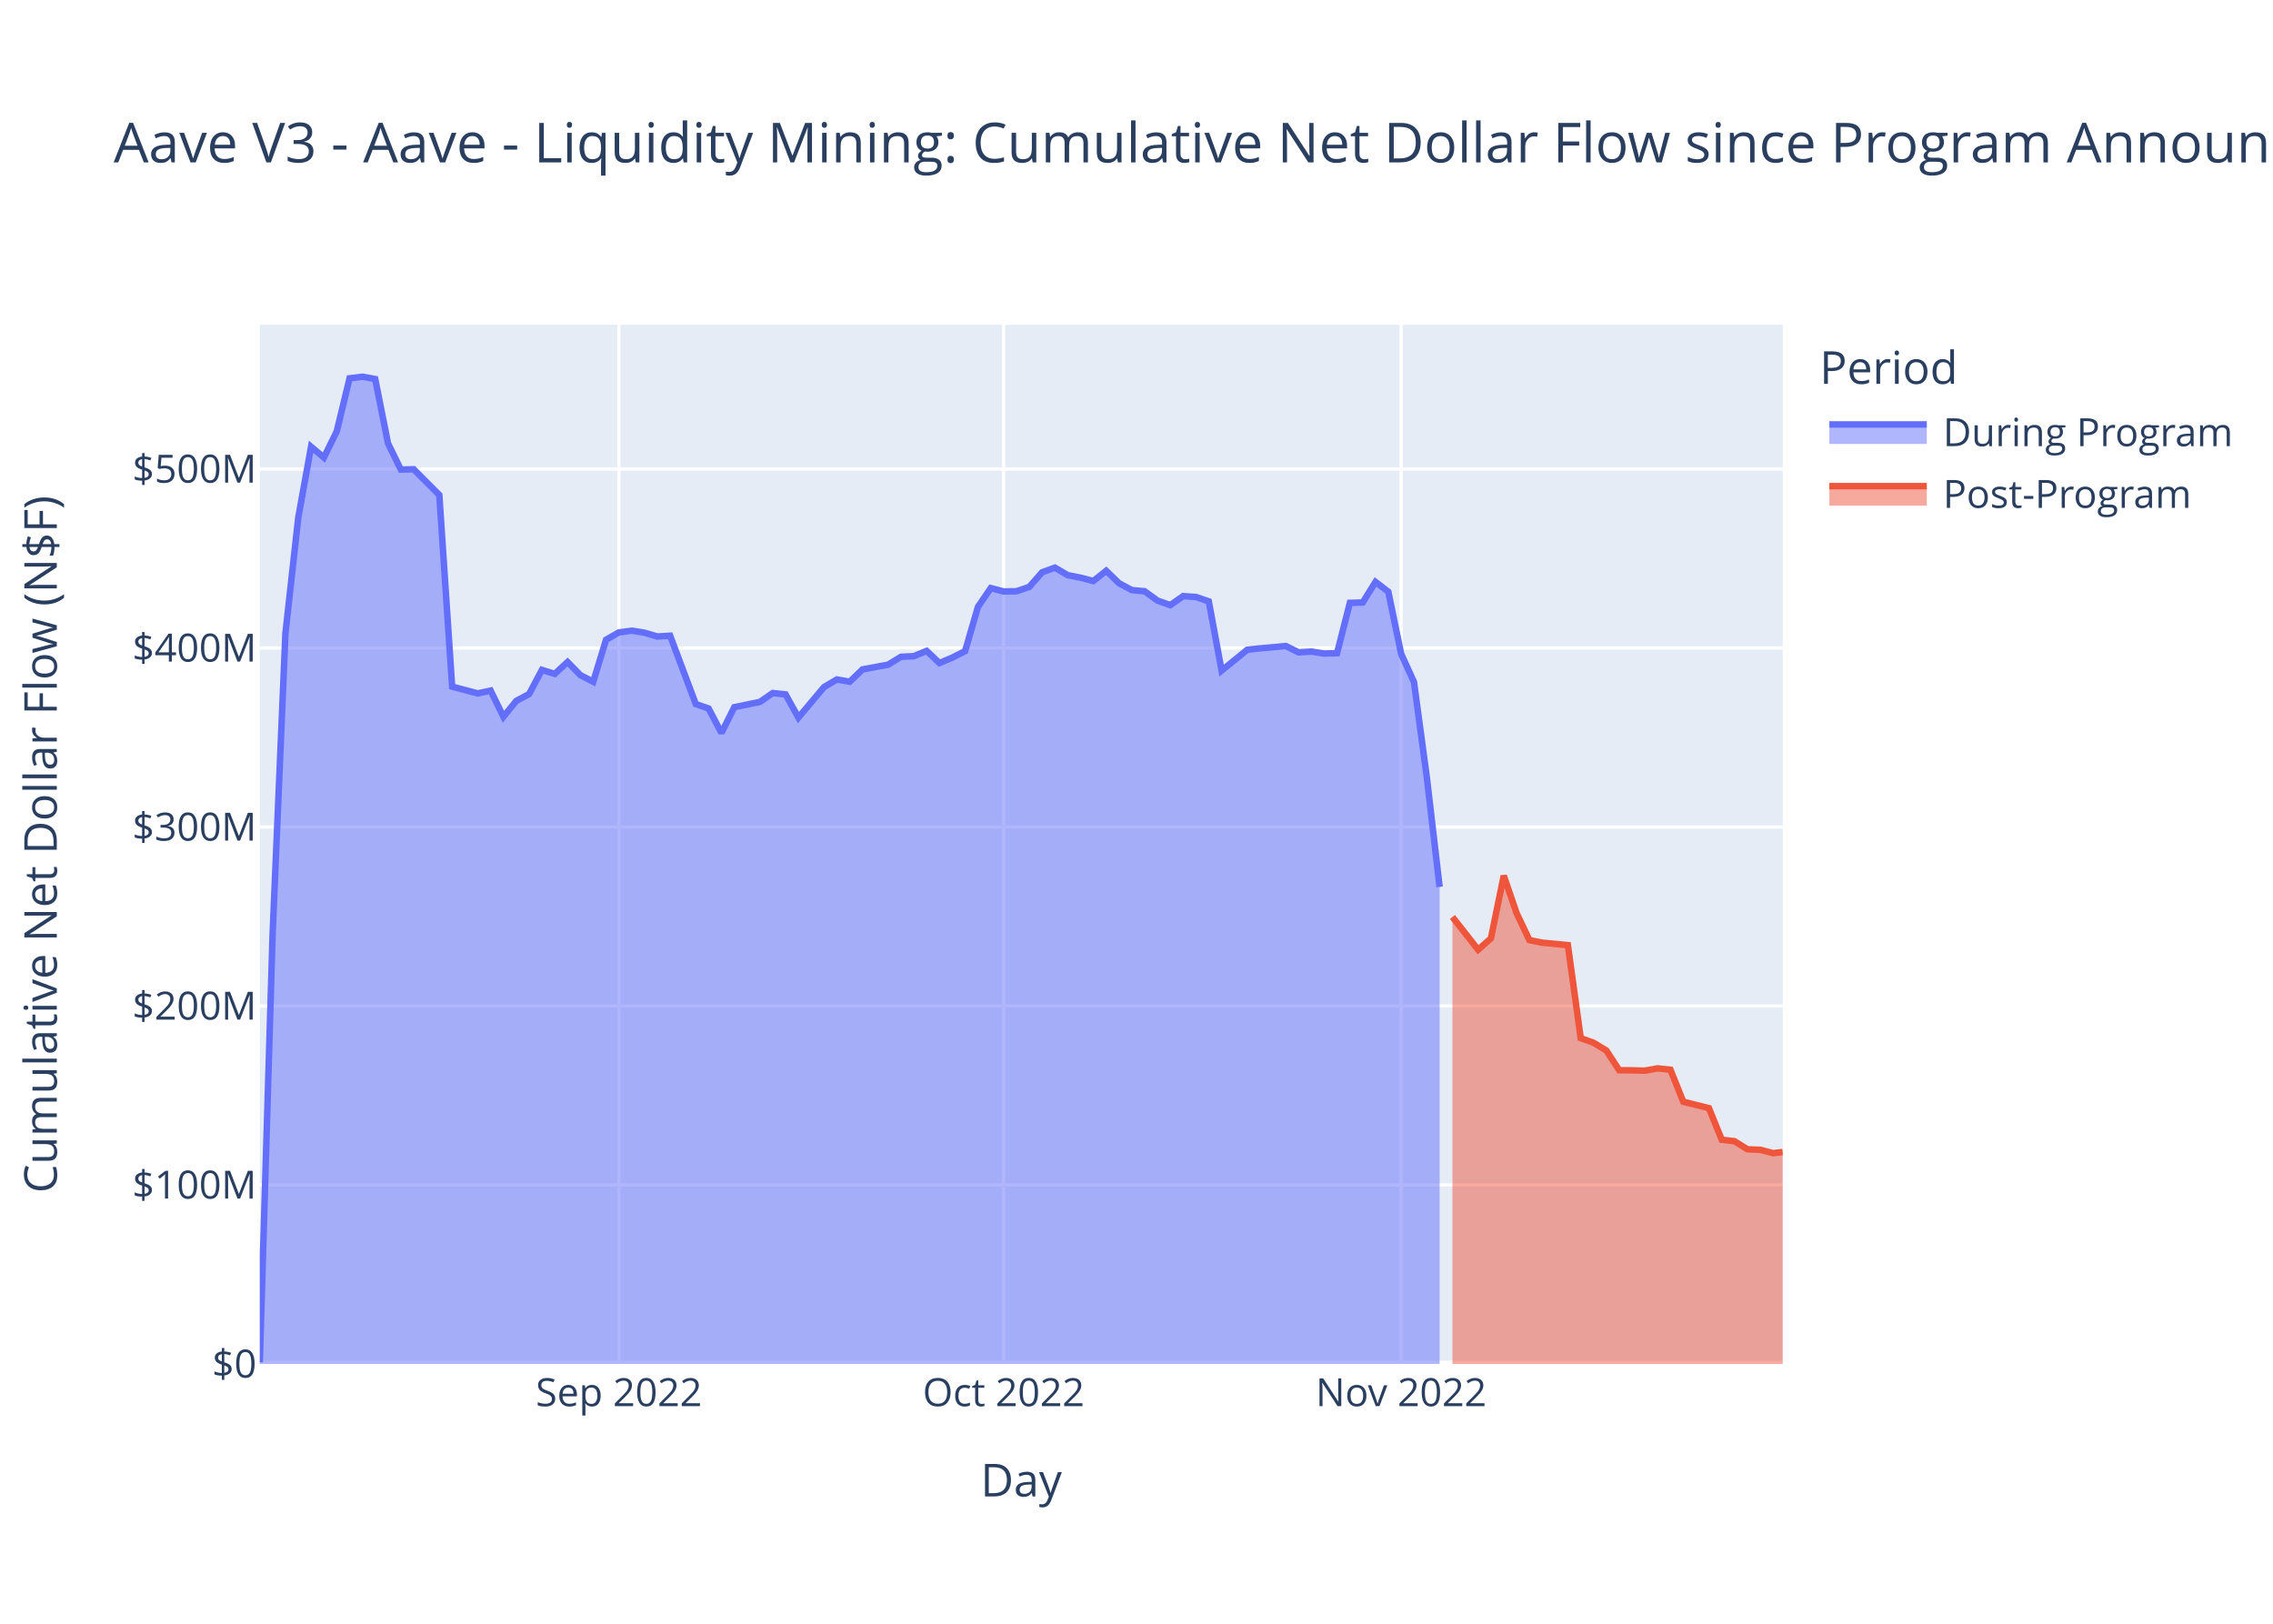
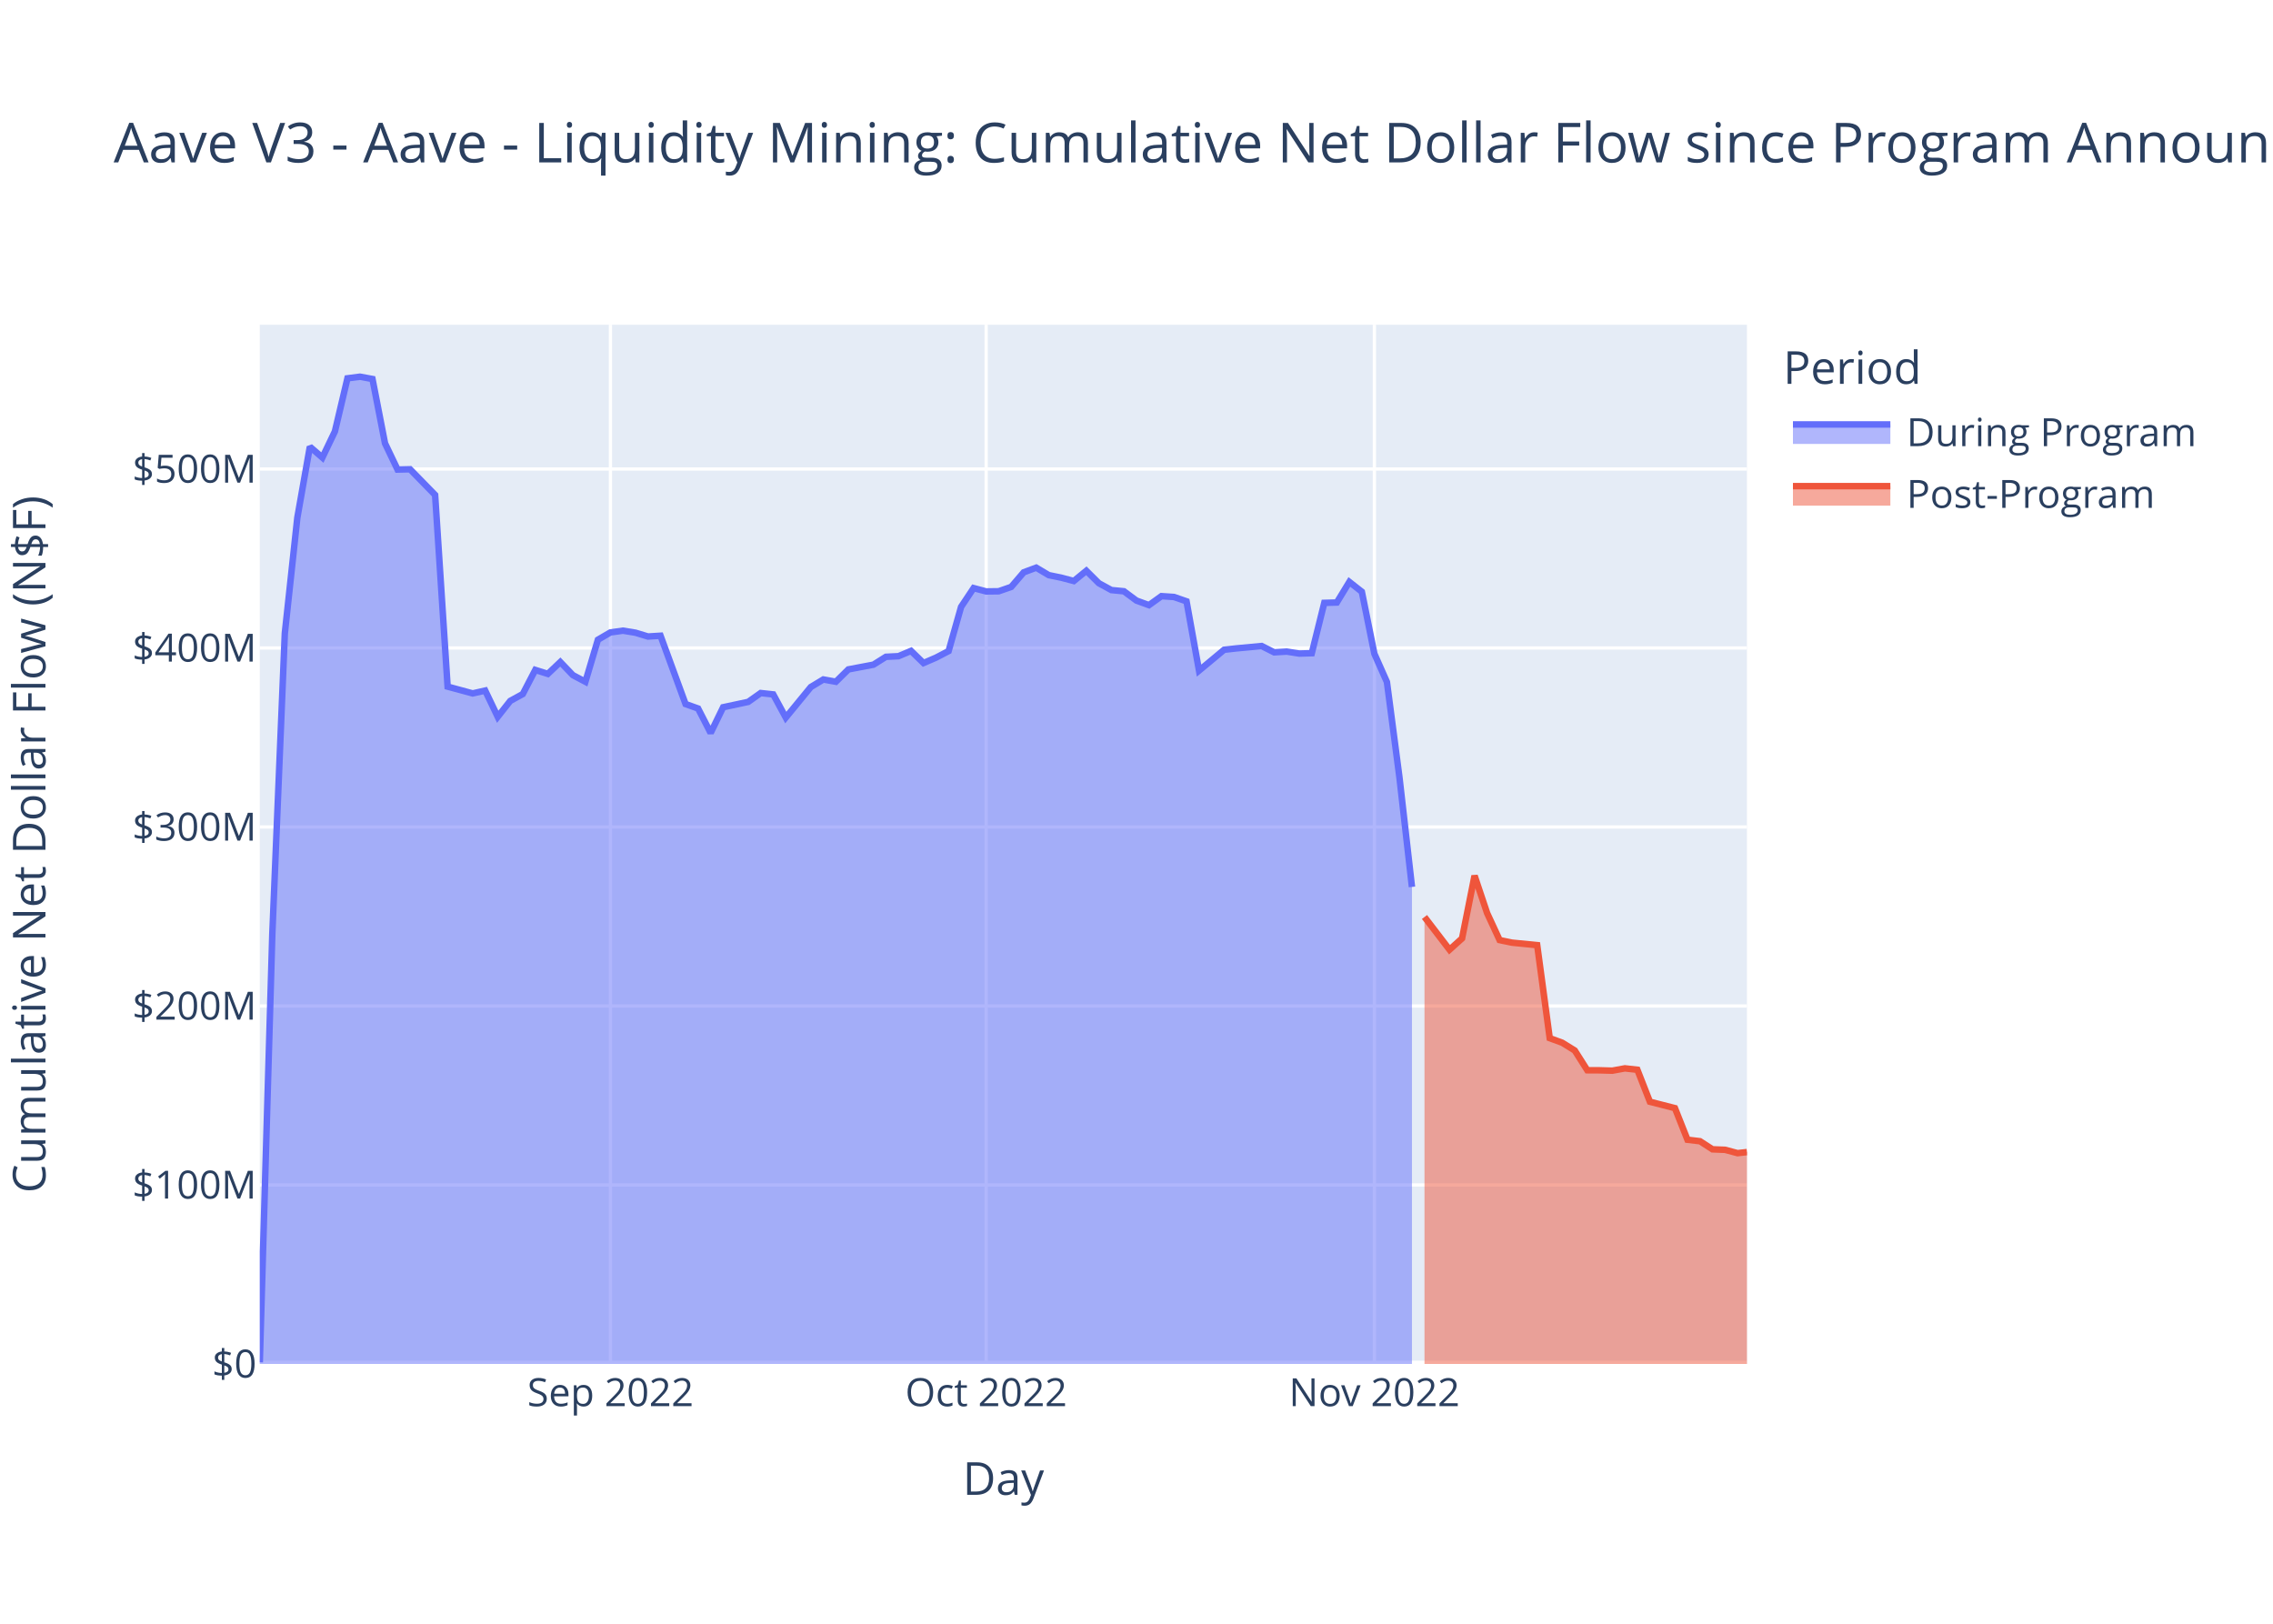
<svg xmlns="http://www.w3.org/2000/svg" class="main-svg" width="700" height="500" style="" viewBox="0 0 700 500">
  <rect x="0" y="0" width="700" height="500" style="fill: rgb(255, 255, 255); fill-opacity: 1;" />
-   <defs id="defs-e3057b">
+   <defs id="defs-7cd115">
    <g class="clips">
-       <clipPath id="clipe3057bxyplot" class="plotclip">
-         <rect width="469" height="320" />
+       <clipPath id="clip7cd115xyplot" class="plotclip">
+         <rect width="458" height="320" />
      </clipPath>
-       <clipPath class="axesclip" id="clipe3057bx">
-         <rect x="80" y="0" width="469" height="500" />
+       <clipPath class="axesclip" id="clip7cd115x">
+         <rect x="80" y="0" width="458" height="500" />
      </clipPath>
-       <clipPath class="axesclip" id="clipe3057by">
+       <clipPath class="axesclip" id="clip7cd115y">
        <rect x="0" y="100" width="700" height="320" />
      </clipPath>
-       <clipPath class="axesclip" id="clipe3057bxy">
-         <rect x="80" y="100" width="469" height="320" />
+       <clipPath class="axesclip" id="clip7cd115xy">
+         <rect x="80" y="100" width="458" height="320" />
      </clipPath>
    </g>
    <g class="gradients" />
    <g class="patterns" />
  </defs>
  <g class="bglayer">
-     <rect class="bg" x="80" y="100" width="469" height="320" style="fill: rgb(229, 236, 246); fill-opacity: 1; stroke-width: 0;" />
+     <rect class="bg" x="80" y="100" width="458" height="320" style="fill: rgb(229, 236, 246); fill-opacity: 1; stroke-width: 0;" />
  </g>
  <g class="layer-below">
    <g class="imagelayer" />
    <g class="shapelayer" />
  </g>
  <g class="cartesianlayer">
    <g class="subplot xy">
      <g class="layer-subplot">
        <g class="shapelayer" />
        <g class="imagelayer" />
      </g>
      <g class="minor-gridlayer">
        <g class="x" />
        <g class="y" />
      </g>
      <g class="gridlayer">
        <g class="x">
-           <path class="xgrid crisp" transform="translate(190.59,0)" d="M0,100v320" style="stroke: rgb(255, 255, 255); stroke-opacity: 1; stroke-width: 1px;" />
-           <path class="xgrid crisp" transform="translate(309.07,0)" d="M0,100v320" style="stroke: rgb(255, 255, 255); stroke-opacity: 1; stroke-width: 1px;" />
-           <path class="xgrid crisp" transform="translate(431.5,0)" d="M0,100v320" style="stroke: rgb(255, 255, 255); stroke-opacity: 1; stroke-width: 1px;" />
+           <path class="xgrid crisp" transform="translate(187.99,0)" d="M0,100v320" style="stroke: rgb(255, 255, 255); stroke-opacity: 1; stroke-width: 1px;" />
+           <path class="xgrid crisp" transform="translate(303.7,0)" d="M0,100v320" style="stroke: rgb(255, 255, 255); stroke-opacity: 1; stroke-width: 1px;" />
+           <path class="xgrid crisp" transform="translate(423.26,0)" d="M0,100v320" style="stroke: rgb(255, 255, 255); stroke-opacity: 1; stroke-width: 1px;" />
        </g>
        <g class="y">
-           <path class="ygrid crisp" transform="translate(0,364.88)" d="M80,0h469" style="stroke: rgb(255, 255, 255); stroke-opacity: 1; stroke-width: 1px;" />
-           <path class="ygrid crisp" transform="translate(0,309.77)" d="M80,0h469" style="stroke: rgb(255, 255, 255); stroke-opacity: 1; stroke-width: 1px;" />
-           <path class="ygrid crisp" transform="translate(0,254.65)" d="M80,0h469" style="stroke: rgb(255, 255, 255); stroke-opacity: 1; stroke-width: 1px;" />
-           <path class="ygrid crisp" transform="translate(0,199.53)" d="M80,0h469" style="stroke: rgb(255, 255, 255); stroke-opacity: 1; stroke-width: 1px;" />
-           <path class="ygrid crisp" transform="translate(0,144.42)" d="M80,0h469" style="stroke: rgb(255, 255, 255); stroke-opacity: 1; stroke-width: 1px;" />
+           <path class="ygrid crisp" transform="translate(0,364.88)" d="M80,0h458" style="stroke: rgb(255, 255, 255); stroke-opacity: 1; stroke-width: 1px;" />
+           <path class="ygrid crisp" transform="translate(0,309.77)" d="M80,0h458" style="stroke: rgb(255, 255, 255); stroke-opacity: 1; stroke-width: 1px;" />
+           <path class="ygrid crisp" transform="translate(0,254.65)" d="M80,0h458" style="stroke: rgb(255, 255, 255); stroke-opacity: 1; stroke-width: 1px;" />
+           <path class="ygrid crisp" transform="translate(0,199.53)" d="M80,0h458" style="stroke: rgb(255, 255, 255); stroke-opacity: 1; stroke-width: 1px;" />
+           <path class="ygrid crisp" transform="translate(0,144.42)" d="M80,0h458" style="stroke: rgb(255, 255, 255); stroke-opacity: 1; stroke-width: 1px;" />
        </g>
      </g>
      <g class="zerolinelayer">
-         <path class="yzl zl crisp" transform="translate(0,420)" d="M80,0h469" style="stroke: rgb(255, 255, 255); stroke-opacity: 1; stroke-width: 2px;" />
+         <path class="yzl zl crisp" transform="translate(0,420)" d="M80,0h458" style="stroke: rgb(255, 255, 255); stroke-opacity: 1; stroke-width: 2px;" />
      </g>
      <path class="xlines-below" />
      <path class="ylines-below" />
      <g class="overlines-below" />
      <g class="xaxislayer-below" />
      <g class="yaxislayer-below" />
      <g class="overaxes-below" />
-       <g class="plot" transform="translate(80,100)" clip-path="url(#clipe3057bxyplot)">
+       <g class="plot" transform="translate(80,100)" clip-path="url(#clip7cd115xyplot)">
        <g class="scatterlayer mlayer">
-           <g class="trace scatter trace965537" style="stroke-miterlimit: 2;">
+           <g class="trace scatter traceec0efe" style="stroke-miterlimit: 2;">
            <g class="fills">
              <g>
-                 <path class="js-fill" d="M363.35,320L0,320L0,319.5L3.95,187.67L7.9,95.04L11.85,59.4L15.8,37.56L19.75,40.9L23.7,32.84L27.65,16.5L31.6,16L35.55,16.71L39.49,36.52L43.44,44.59L47.39,44.5L55.29,52.41L59.24,111.43L67.14,113.52L71.09,112.65L75.04,120.72L78.99,115.83L82.94,113.72L86.89,106.29L90.84,107.51L94.79,103.86L98.74,107.89L102.69,109.93L106.64,97L110.59,94.74L114.54,94.2L118.48,94.83L122.43,96L126.38,95.76L134.28,116.8L138.23,118.17L142.18,125.69L146.13,117.78L154.03,116.13L157.98,113.41L161.93,113.83L165.88,120.96L173.78,111.56L177.73,109.23L181.68,109.93L185.63,106.13L193.52,104.67L197.47,102.25L201.42,102.06L205.37,100.43L209.32,104.17L213.27,102.5L217.22,100.49L221.17,86.88L225.12,81.09L229.07,82.12L233.02,82.07L236.97,80.73L240.92,76.23L244.87,74.8L248.82,77.1L252.77,77.89L256.72,78.91L260.67,75.76L264.62,79.59L268.56,81.7L272.51,82.07L276.46,84.93L280.41,86.34L284.36,83.57L288.31,83.83L292.26,85.17L296.21,106.5L300.16,103.3L304.11,100.08L308.06,99.65L315.96,98.93L319.91,100.87L323.86,100.64L327.81,101.25L331.76,101.14L335.71,85.64L339.66,85.53L343.61,79.19L347.55,82.22L351.5,101.32L355.45,110.01L359.4,139.31L363.35,173.11" style="fill: rgb(99, 110, 250); fill-opacity: 0.5; stroke-width: 0;" />
+                 <path class="js-fill" d="M354.83,320L0,320L0,319.5L3.86,187.67L7.71,95.04L11.57,59.4L15.43,37.56L19.28,40.9L23.14,32.84L27,16.5L30.85,16L34.71,16.71L38.57,36.52L42.43,44.59L46.28,44.5L54,52.41L57.85,111.43L65.57,113.52L69.42,112.65L73.28,120.72L77.14,115.83L80.99,113.72L84.85,106.29L88.71,107.51L92.56,103.86L96.42,107.89L100.28,109.93L104.13,97L107.99,94.74L111.85,94.2L115.71,94.83L119.56,96L123.42,95.76L131.13,116.8L134.99,118.17L138.85,125.69L142.7,117.78L150.42,116.13L154.27,113.41L158.13,113.83L161.99,120.96L169.7,111.56L173.56,109.23L177.42,109.93L181.27,106.13L188.99,104.67L192.84,102.25L196.7,102.06L200.56,100.43L204.41,104.17L208.27,102.5L212.13,100.49L215.98,86.88L219.84,81.09L223.7,82.12L227.55,82.07L231.41,80.73L235.27,76.23L239.12,74.8L242.98,77.1L246.84,77.89L250.7,78.91L254.55,75.76L258.41,79.59L262.27,81.7L266.12,82.07L269.98,84.93L273.84,86.34L277.69,83.57L281.55,83.83L285.41,85.17L289.26,106.5L293.12,103.3L296.98,100.08L300.83,99.65L308.55,98.93L312.4,100.87L316.26,100.64L320.12,101.25L323.98,101.14L327.83,85.64L331.69,85.53L335.55,79.19L339.4,82.22L343.26,101.32L347.12,110.01L350.97,139.31L354.83,173.11" style="fill: rgb(99, 110, 250); fill-opacity: 0.5; stroke-width: 0;" />
              </g>
            </g>
            <g class="errorbars" />
            <g class="lines">
-               <path class="js-line" d="M0,319.5L3.95,187.67L7.9,95.04L11.85,59.4L15.8,37.56L19.75,40.9L23.7,32.84L27.65,16.5L31.6,16L35.55,16.71L39.49,36.52L43.44,44.59L47.39,44.5L55.29,52.41L59.24,111.43L67.14,113.52L71.09,112.65L75.04,120.72L78.99,115.83L82.94,113.72L86.89,106.29L90.84,107.51L94.79,103.86L98.74,107.89L102.69,109.93L106.64,97L110.59,94.74L114.54,94.2L118.48,94.83L122.43,96L126.38,95.76L134.28,116.8L138.23,118.17L142.18,125.69L146.13,117.78L154.03,116.13L157.98,113.41L161.93,113.83L165.88,120.96L173.78,111.56L177.73,109.23L181.68,109.93L185.63,106.13L193.52,104.67L197.47,102.25L201.42,102.06L205.37,100.43L209.32,104.17L213.27,102.5L217.22,100.49L221.17,86.88L225.12,81.09L229.07,82.12L233.02,82.07L236.97,80.73L240.92,76.23L244.87,74.8L248.82,77.1L252.77,77.89L256.72,78.91L260.67,75.76L264.62,79.59L268.56,81.7L272.51,82.07L276.46,84.93L280.41,86.34L284.36,83.57L288.31,83.83L292.26,85.17L296.21,106.5L300.16,103.3L304.11,100.08L308.06,99.65L315.96,98.93L319.91,100.87L323.86,100.64L327.81,101.25L331.76,101.14L335.71,85.64L339.66,85.53L343.61,79.19L347.55,82.22L351.5,101.32L355.45,110.01L359.4,139.31L363.35,173.11" style="vector-effect: non-scaling-stroke; fill: none; stroke: rgb(99, 110, 250); stroke-opacity: 1; stroke-width: 2px; opacity: 1;" />
+               <path class="js-line" d="M0,319.5L3.86,187.67L7.71,95.04L11.57,59.4L15.43,37.56L19.28,40.9L23.14,32.84L27,16.5L30.85,16L34.71,16.71L38.57,36.52L42.43,44.59L46.28,44.5L54,52.41L57.85,111.43L65.57,113.52L69.42,112.65L73.28,120.72L77.14,115.83L80.99,113.72L84.85,106.29L88.71,107.51L92.56,103.86L96.42,107.89L100.28,109.93L104.13,97L107.99,94.74L111.85,94.2L115.71,94.83L119.56,96L123.42,95.76L131.13,116.8L134.99,118.17L138.85,125.69L142.7,117.78L150.42,116.13L154.27,113.41L158.13,113.83L161.99,120.96L169.7,111.56L173.56,109.23L177.42,109.93L181.27,106.13L188.99,104.67L192.84,102.25L196.7,102.06L200.56,100.43L204.41,104.17L208.27,102.5L212.13,100.49L215.98,86.88L219.84,81.09L223.7,82.12L227.55,82.07L231.41,80.73L235.27,76.23L239.12,74.8L242.98,77.1L246.84,77.89L250.7,78.91L254.55,75.76L258.41,79.59L262.27,81.7L266.12,82.07L269.98,84.93L273.84,86.34L277.69,83.57L281.55,83.83L285.41,85.17L289.26,106.5L293.12,103.3L296.98,100.08L300.83,99.65L308.55,98.93L312.4,100.87L316.26,100.64L320.12,101.25L323.98,101.14L327.83,85.64L331.69,85.53L335.55,79.19L339.4,82.22L343.26,101.32L347.12,110.01L350.97,139.31L354.83,173.11" style="vector-effect: non-scaling-stroke; fill: none; stroke: rgb(99, 110, 250); stroke-opacity: 1; stroke-width: 2px; opacity: 1;" />
            </g>
            <g class="points" />
            <g class="text" />
          </g>
-           <g class="trace scatter tracebf882a" style="stroke-miterlimit: 2;">
+           <g class="trace scatter trace5b1ade" style="stroke-miterlimit: 2;">
            <g class="fills">
              <g>
-                 <path class="js-fill" d="M469,320L367.3,320L367.3,182.37L375.2,192.44L379.15,188.96L383.1,169.66L387.05,181.16L391,189.49L394.95,190.28L402.85,191.04L406.8,219.68L410.75,221.09L414.7,223.48L418.65,229.56L422.59,229.58L426.54,229.69L430.49,228.98L434.44,229.41L438.39,239.26L446.29,241.23L450.24,250.96L454.19,251.42L458.14,253.91L462.09,254.06L466.04,255.09L469,254.76" style="fill: rgb(239, 85, 59); fill-opacity: 0.5; stroke-width: 0;" />
+                 <path class="js-fill" d="M458,320L358.69,320L358.69,182.37L366.4,192.44L370.26,188.96L374.11,169.66L377.97,181.16L381.83,189.49L385.69,190.28L393.4,191.04L397.26,219.68L401.11,221.09L404.97,223.48L408.83,229.56L412.68,229.58L416.54,229.69L420.4,228.98L424.25,229.41L428.11,239.26L435.82,241.23L439.68,250.96L443.54,251.42L447.39,253.91L451.25,254.06L455.11,255.09L458,254.76" style="fill: rgb(239, 85, 59); fill-opacity: 0.5; stroke-width: 0;" />
              </g>
            </g>
            <g class="errorbars" />
            <g class="lines">
-               <path class="js-line" d="M367.3,182.37L375.2,192.44L379.15,188.96L383.1,169.66L387.05,181.16L391,189.49L394.95,190.28L402.85,191.04L406.8,219.68L410.75,221.09L414.7,223.48L418.65,229.56L422.59,229.58L426.54,229.69L430.49,228.98L434.44,229.41L438.39,239.26L446.29,241.23L450.24,250.96L454.19,251.42L458.14,253.91L462.09,254.06L466.04,255.09L469,254.76" style="vector-effect: non-scaling-stroke; fill: none; stroke: rgb(239, 85, 59); stroke-opacity: 1; stroke-width: 2px; opacity: 1;" />
+               <path class="js-line" d="M358.69,182.37L366.4,192.44L370.26,188.96L374.11,169.66L377.97,181.16L381.83,189.49L385.69,190.28L393.4,191.04L397.26,219.68L401.11,221.09L404.97,223.48L408.83,229.56L412.68,229.58L416.54,229.69L420.4,228.98L424.25,229.41L428.11,239.26L435.82,241.23L439.68,250.96L443.54,251.42L447.39,253.91L451.25,254.06L455.11,255.09L458,254.76" style="vector-effect: non-scaling-stroke; fill: none; stroke: rgb(239, 85, 59); stroke-opacity: 1; stroke-width: 2px; opacity: 1;" />
            </g>
            <g class="points" />
            <g class="text" />
          </g>
        </g>
      </g>
      <g class="overplot" />
      <path class="xlines-above crisp" d="M0,0" style="fill: none;" />
      <path class="ylines-above crisp" d="M0,0" style="fill: none;" />
      <g class="overlines-above" />
      <g class="xaxislayer-above">
        <g class="xtick">
-           <text text-anchor="middle" x="0" y="433" transform="translate(190.59,0)" style="font-family: 'Open Sans', verdana, arial, sans-serif; font-size: 12px; fill: rgb(42, 63, 95); fill-opacity: 1; white-space: pre; opacity: 1;">Sep 2022</text>
+           <text text-anchor="middle" x="0" y="433" transform="translate(187.99,0)" style="font-family: 'Open Sans', verdana, arial, sans-serif; font-size: 12px; fill: rgb(42, 63, 95); fill-opacity: 1; white-space: pre; opacity: 1;">Sep 2022</text>
        </g>
        <g class="xtick">
-           <text text-anchor="middle" x="0" y="433" style="font-family: 'Open Sans', verdana, arial, sans-serif; font-size: 12px; fill: rgb(42, 63, 95); fill-opacity: 1; white-space: pre; opacity: 1;" transform="translate(309.07,0)">Oct 2022</text>
+           <text text-anchor="middle" x="0" y="433" style="font-family: 'Open Sans', verdana, arial, sans-serif; font-size: 12px; fill: rgb(42, 63, 95); fill-opacity: 1; white-space: pre; opacity: 1;" transform="translate(303.7,0)">Oct 2022</text>
        </g>
        <g class="xtick">
-           <text text-anchor="middle" x="0" y="433" style="font-family: 'Open Sans', verdana, arial, sans-serif; font-size: 12px; fill: rgb(42, 63, 95); fill-opacity: 1; white-space: pre; opacity: 1;" transform="translate(431.5,0)">Nov 2022</text>
+           <text text-anchor="middle" x="0" y="433" style="font-family: 'Open Sans', verdana, arial, sans-serif; font-size: 12px; fill: rgb(42, 63, 95); fill-opacity: 1; white-space: pre; opacity: 1;" transform="translate(423.26,0)">Nov 2022</text>
        </g>
      </g>
      <g class="yaxislayer-above">
        <g class="ytick">
          <text text-anchor="end" x="79" y="4.2" transform="translate(0,420)" style="font-family: 'Open Sans', verdana, arial, sans-serif; font-size: 12px; fill: rgb(42, 63, 95); fill-opacity: 1; white-space: pre; opacity: 1;">$0</text>
        </g>
        <g class="ytick">
          <text text-anchor="end" x="79" y="4.2" style="font-family: 'Open Sans', verdana, arial, sans-serif; font-size: 12px; fill: rgb(42, 63, 95); fill-opacity: 1; white-space: pre; opacity: 1;" transform="translate(0,364.88)">$100M</text>
        </g>
        <g class="ytick">
          <text text-anchor="end" x="79" y="4.2" style="font-family: 'Open Sans', verdana, arial, sans-serif; font-size: 12px; fill: rgb(42, 63, 95); fill-opacity: 1; white-space: pre; opacity: 1;" transform="translate(0,309.77)">$200M</text>
        </g>
        <g class="ytick">
          <text text-anchor="end" x="79" y="4.2" style="font-family: 'Open Sans', verdana, arial, sans-serif; font-size: 12px; fill: rgb(42, 63, 95); fill-opacity: 1; white-space: pre; opacity: 1;" transform="translate(0,254.65)">$300M</text>
        </g>
        <g class="ytick">
          <text text-anchor="end" x="79" y="4.2" style="font-family: 'Open Sans', verdana, arial, sans-serif; font-size: 12px; fill: rgb(42, 63, 95); fill-opacity: 1; white-space: pre; opacity: 1;" transform="translate(0,199.53)">$400M</text>
        </g>
        <g class="ytick">
          <text text-anchor="end" x="79" y="4.2" style="font-family: 'Open Sans', verdana, arial, sans-serif; font-size: 12px; fill: rgb(42, 63, 95); fill-opacity: 1; white-space: pre; opacity: 1;" transform="translate(0,144.42)">$500M</text>
        </g>
      </g>
      <g class="overaxes-above" />
    </g>
  </g>
  <g class="polarlayer" />
  <g class="smithlayer" />
  <g class="ternarylayer" />
  <g class="geolayer" />
  <g class="funnelarealayer" />
  <g class="pielayer" />
  <g class="iciclelayer" />
  <g class="treemaplayer" />
  <g class="sunburstlayer" />
  <g class="glimages" />
-   <defs id="topdefs-e3057b">
+   <defs id="topdefs-7cd115">
    <g class="clips" />
-     <clipPath id="legende3057b">
-       <rect width="130" height="67" x="0" y="0" />
+     <clipPath id="legend7cd115">
+       <rect width="141" height="67" x="0" y="0" />
    </clipPath>
  </defs>
  <g class="layer-above">
    <g class="imagelayer" />
    <g class="shapelayer" />
  </g>
  <g class="infolayer">
-     <g class="legend" pointer-events="all" transform="translate(558.38,100)">
-       <rect class="bg" shape-rendering="crispEdges" width="130" height="67" x="0" y="0" style="stroke: rgb(68, 68, 68); stroke-opacity: 1; fill: rgb(255, 255, 255); fill-opacity: 1; stroke-width: 0px;" />
-       <g class="scrollbox" transform="" clip-path="url(#legende3057b)">
+     <g class="legend" pointer-events="all" transform="translate(547.16,100)">
+       <rect class="bg" shape-rendering="crispEdges" width="141" height="67" x="0" y="0" style="stroke: rgb(68, 68, 68); stroke-opacity: 1; fill: rgb(255, 255, 255); fill-opacity: 1; stroke-width: 0px;" />
+       <g class="scrollbox" transform="" clip-path="url(#legend7cd115)">
        <text class="legendtitletext" text-anchor="start" x="2" y="18.2" style="font-family: 'Open Sans', verdana, arial, sans-serif; font-size: 14px; fill: rgb(42, 63, 95); fill-opacity: 1; white-space: pre;">Period</text>
        <g class="groups">
          <g class="traces" transform="translate(0,32.7)" style="opacity: 1;">
            <text class="legendtext" text-anchor="start" x="40" y="4.68" style="font-family: 'Open Sans', verdana, arial, sans-serif; font-size: 12px; fill: rgb(42, 63, 95); fill-opacity: 1; white-space: pre;">During Program</text>
            <g class="layers">
              <g class="legendfill">
                <path class="js-fill" d="M5,-2h30v6h-30z" style="stroke-width: 0; fill: rgb(99, 110, 250); fill-opacity: 0.5;" />
              </g>
              <g class="legendlines">
                <path class="js-line" d="M5,-2h30" style="fill: none; stroke: rgb(99, 110, 250); stroke-opacity: 1; stroke-width: 2px;" />
              </g>
              <g class="legendsymbols">
                <g class="legendpoints" />
              </g>
            </g>
-             <rect class="legendtoggle" x="0" y="-9.5" width="124.703" height="19" style="fill: rgb(0, 0, 0); fill-opacity: 0;" />
+             <rect class="legendtoggle" x="0" y="-9.5" width="135.672" height="19" style="fill: rgb(0, 0, 0); fill-opacity: 0;" />
          </g>
          <g class="traces" transform="translate(0,51.7)" style="opacity: 1;">
            <text class="legendtext" text-anchor="start" x="40" y="4.68" style="font-family: 'Open Sans', verdana, arial, sans-serif; font-size: 12px; fill: rgb(42, 63, 95); fill-opacity: 1; white-space: pre;">Post-Program</text>
            <g class="layers">
              <g class="legendfill">
                <path class="js-fill" d="M5,-2h30v6h-30z" style="stroke-width: 0; fill: rgb(239, 85, 59); fill-opacity: 0.5;" />
              </g>
              <g class="legendlines">
                <path class="js-line" d="M5,-2h30" style="fill: none; stroke: rgb(239, 85, 59); stroke-opacity: 1; stroke-width: 2px;" />
              </g>
              <g class="legendsymbols">
                <g class="legendpoints" />
              </g>
            </g>
-             <rect class="legendtoggle" x="0" y="-9.5" width="124.703" height="19" style="fill: rgb(0, 0, 0); fill-opacity: 0;" />
+             <rect class="legendtoggle" x="0" y="-9.5" width="135.672" height="19" style="fill: rgb(0, 0, 0); fill-opacity: 0;" />
          </g>
        </g>
      </g>
      <rect class="scrollbar" rx="20" ry="3" width="0" height="0" x="0" y="0" style="fill: rgb(128, 139, 164); fill-opacity: 1;" />
    </g>
    <g class="g-gtitle">
      <text class="gtitle" x="35" y="50" text-anchor="start" dy="0em" style="font-family: 'Open Sans', verdana, arial, sans-serif; font-size: 17px; fill: rgb(42, 63, 95); opacity: 1; font-weight: normal; white-space: pre;">Aave V3 - Aave - Liquidity Mining: Cumulative Net Dollar Flow since Program Announcement</text>
    </g>
    <g class="g-xtitle">
-       <text class="xtitle" x="314.5" y="460.8" text-anchor="middle" style="font-family: 'Open Sans', verdana, arial, sans-serif; font-size: 14px; fill: rgb(42, 63, 95); opacity: 1; font-weight: normal; white-space: pre;">Day</text>
+       <text class="xtitle" x="309" y="460.3" text-anchor="middle" style="font-family: 'Open Sans', verdana, arial, sans-serif; font-size: 14px; fill: rgb(42, 63, 95); opacity: 1; font-weight: normal; white-space: pre;">Day</text>
    </g>
-     <g class="g-ytitle">
-       <text class="ytitle" transform="rotate(-90,17.49688,260)" x="17.497" y="260" text-anchor="middle" style="font-family: 'Open Sans', verdana, arial, sans-serif; font-size: 14px; fill: rgb(42, 63, 95); opacity: 1; font-weight: normal; white-space: pre;">Cumulative Net Dollar Flow (N$F)</text>
+     <g class="g-ytitle" transform="translate(0.4404297,0)">
+       <text class="ytitle" transform="rotate(-90,13.55938,260)" x="13.559" y="260" text-anchor="middle" style="font-family: 'Open Sans', verdana, arial, sans-serif; font-size: 14px; fill: rgb(42, 63, 95); opacity: 1; font-weight: normal; white-space: pre;">Cumulative Net Dollar Flow (N$F)</text>
    </g>
  </g>
</svg>
